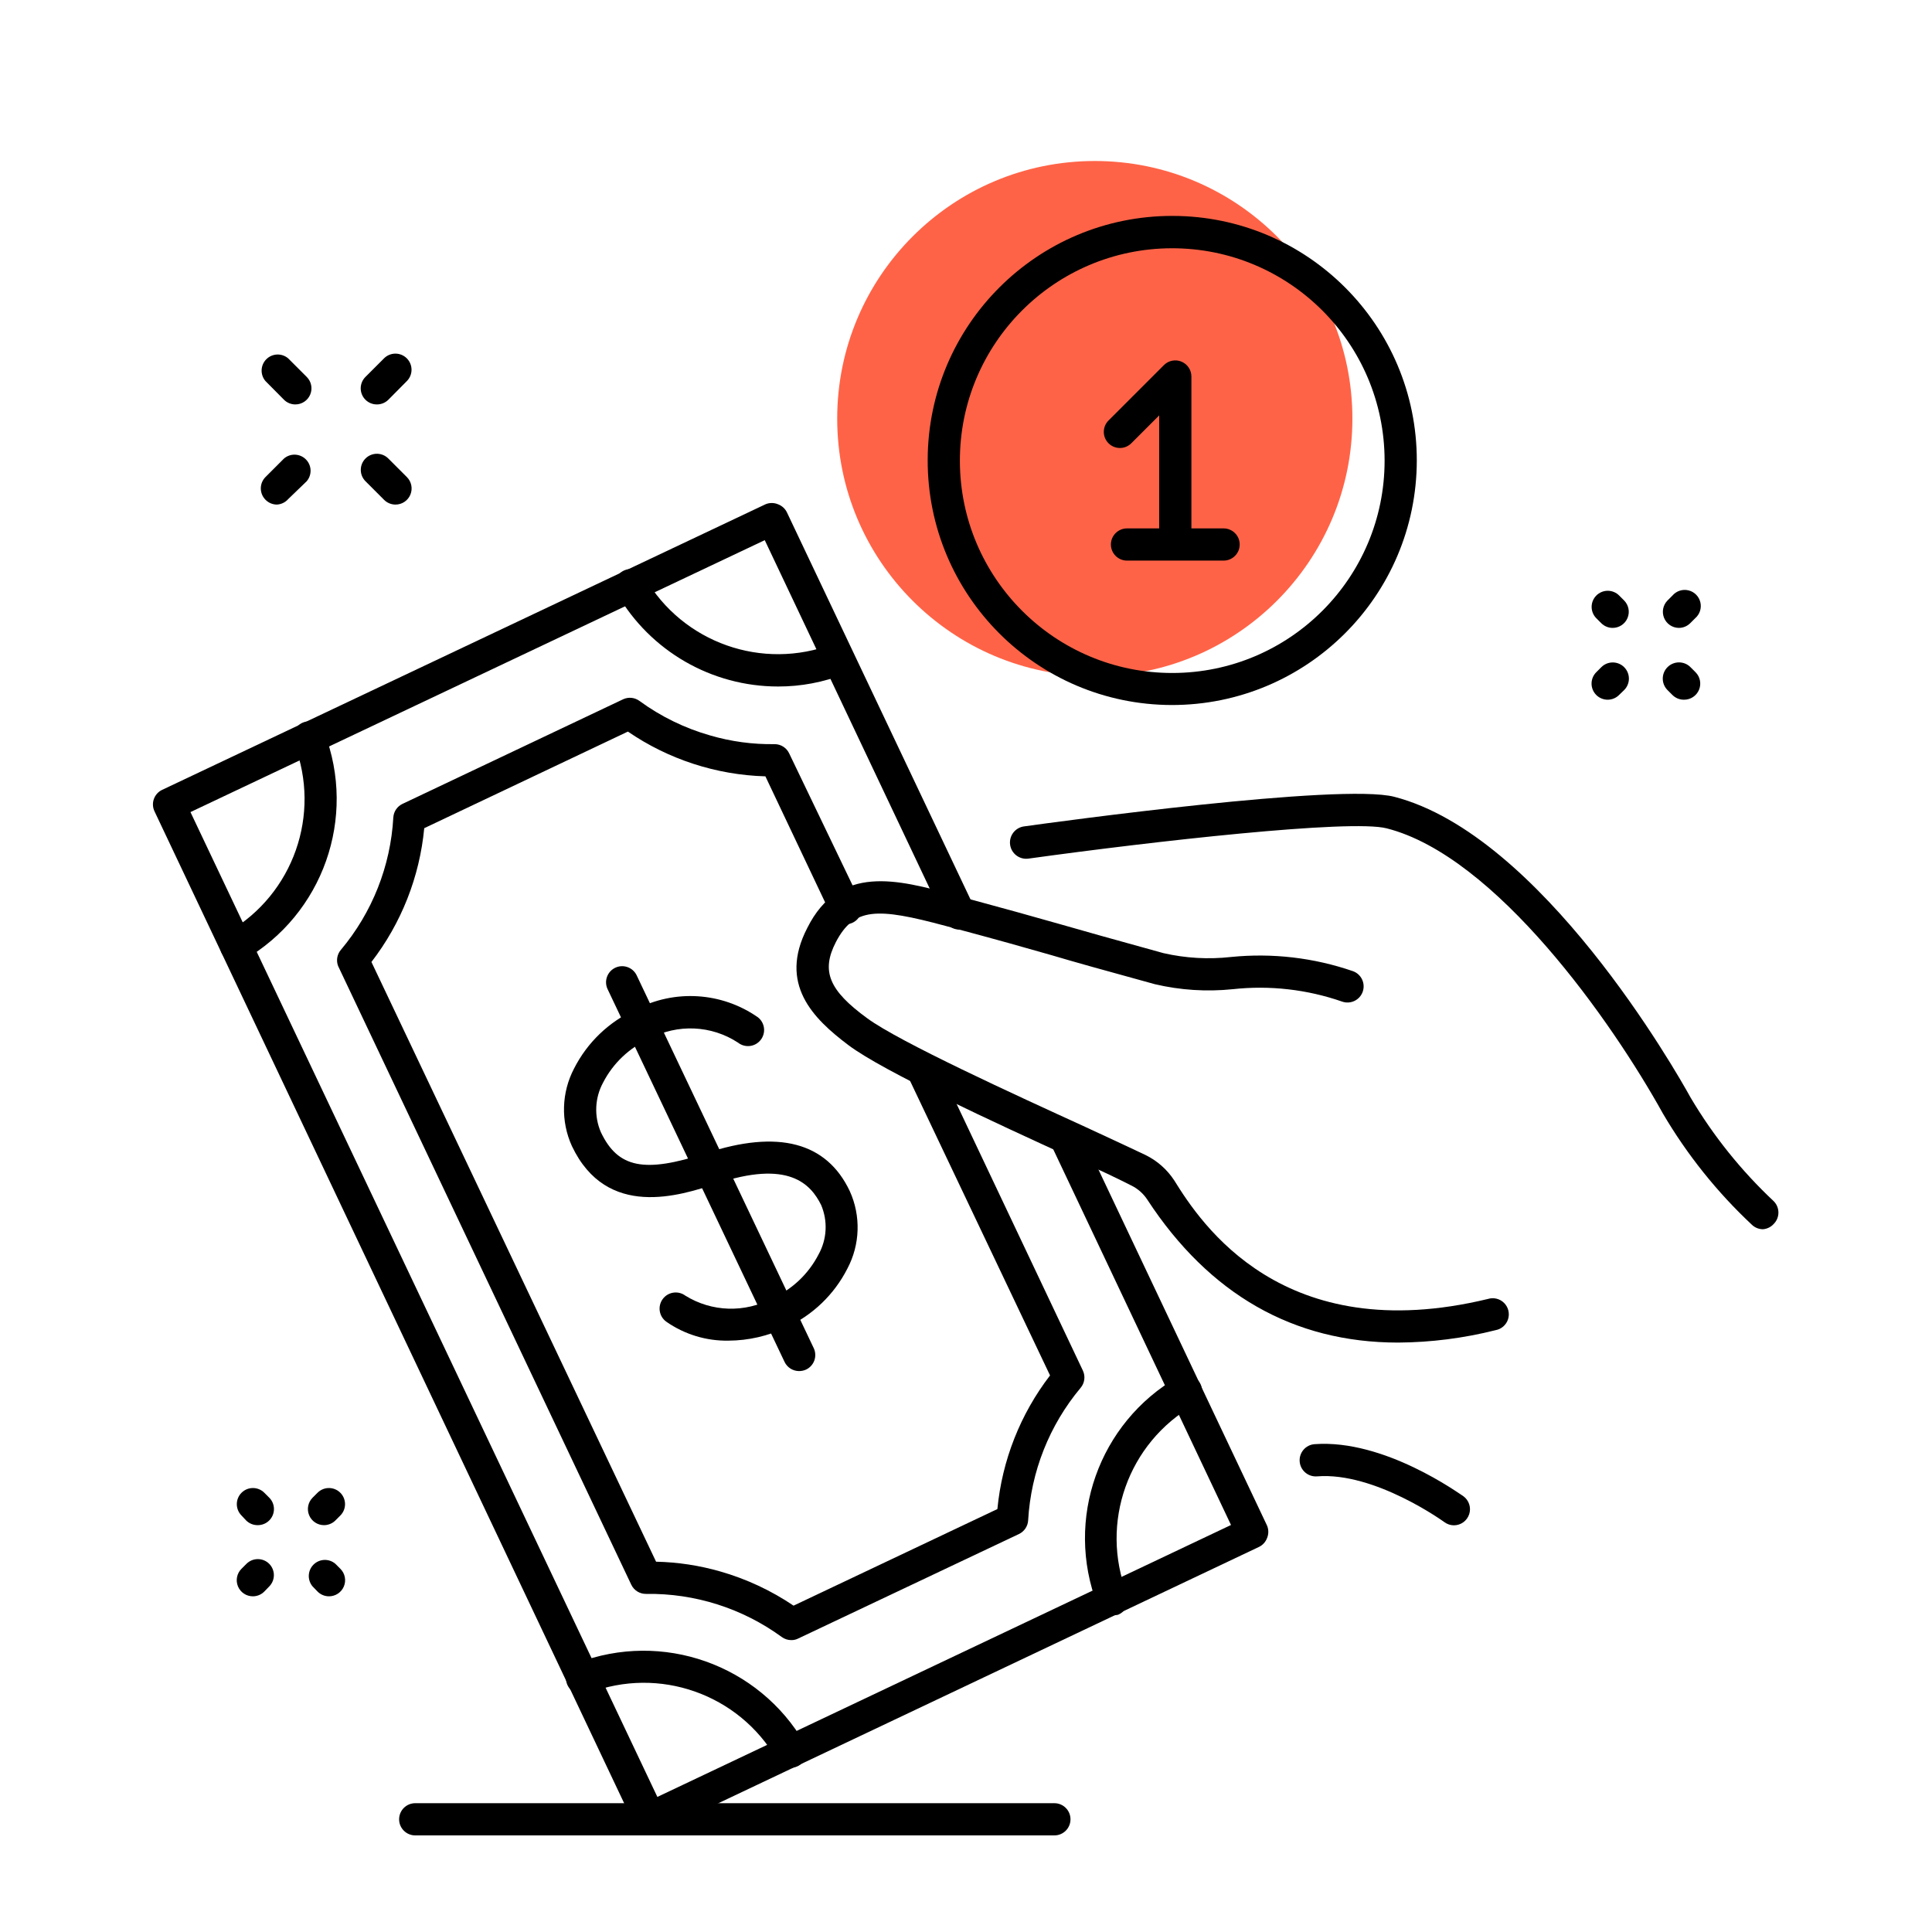
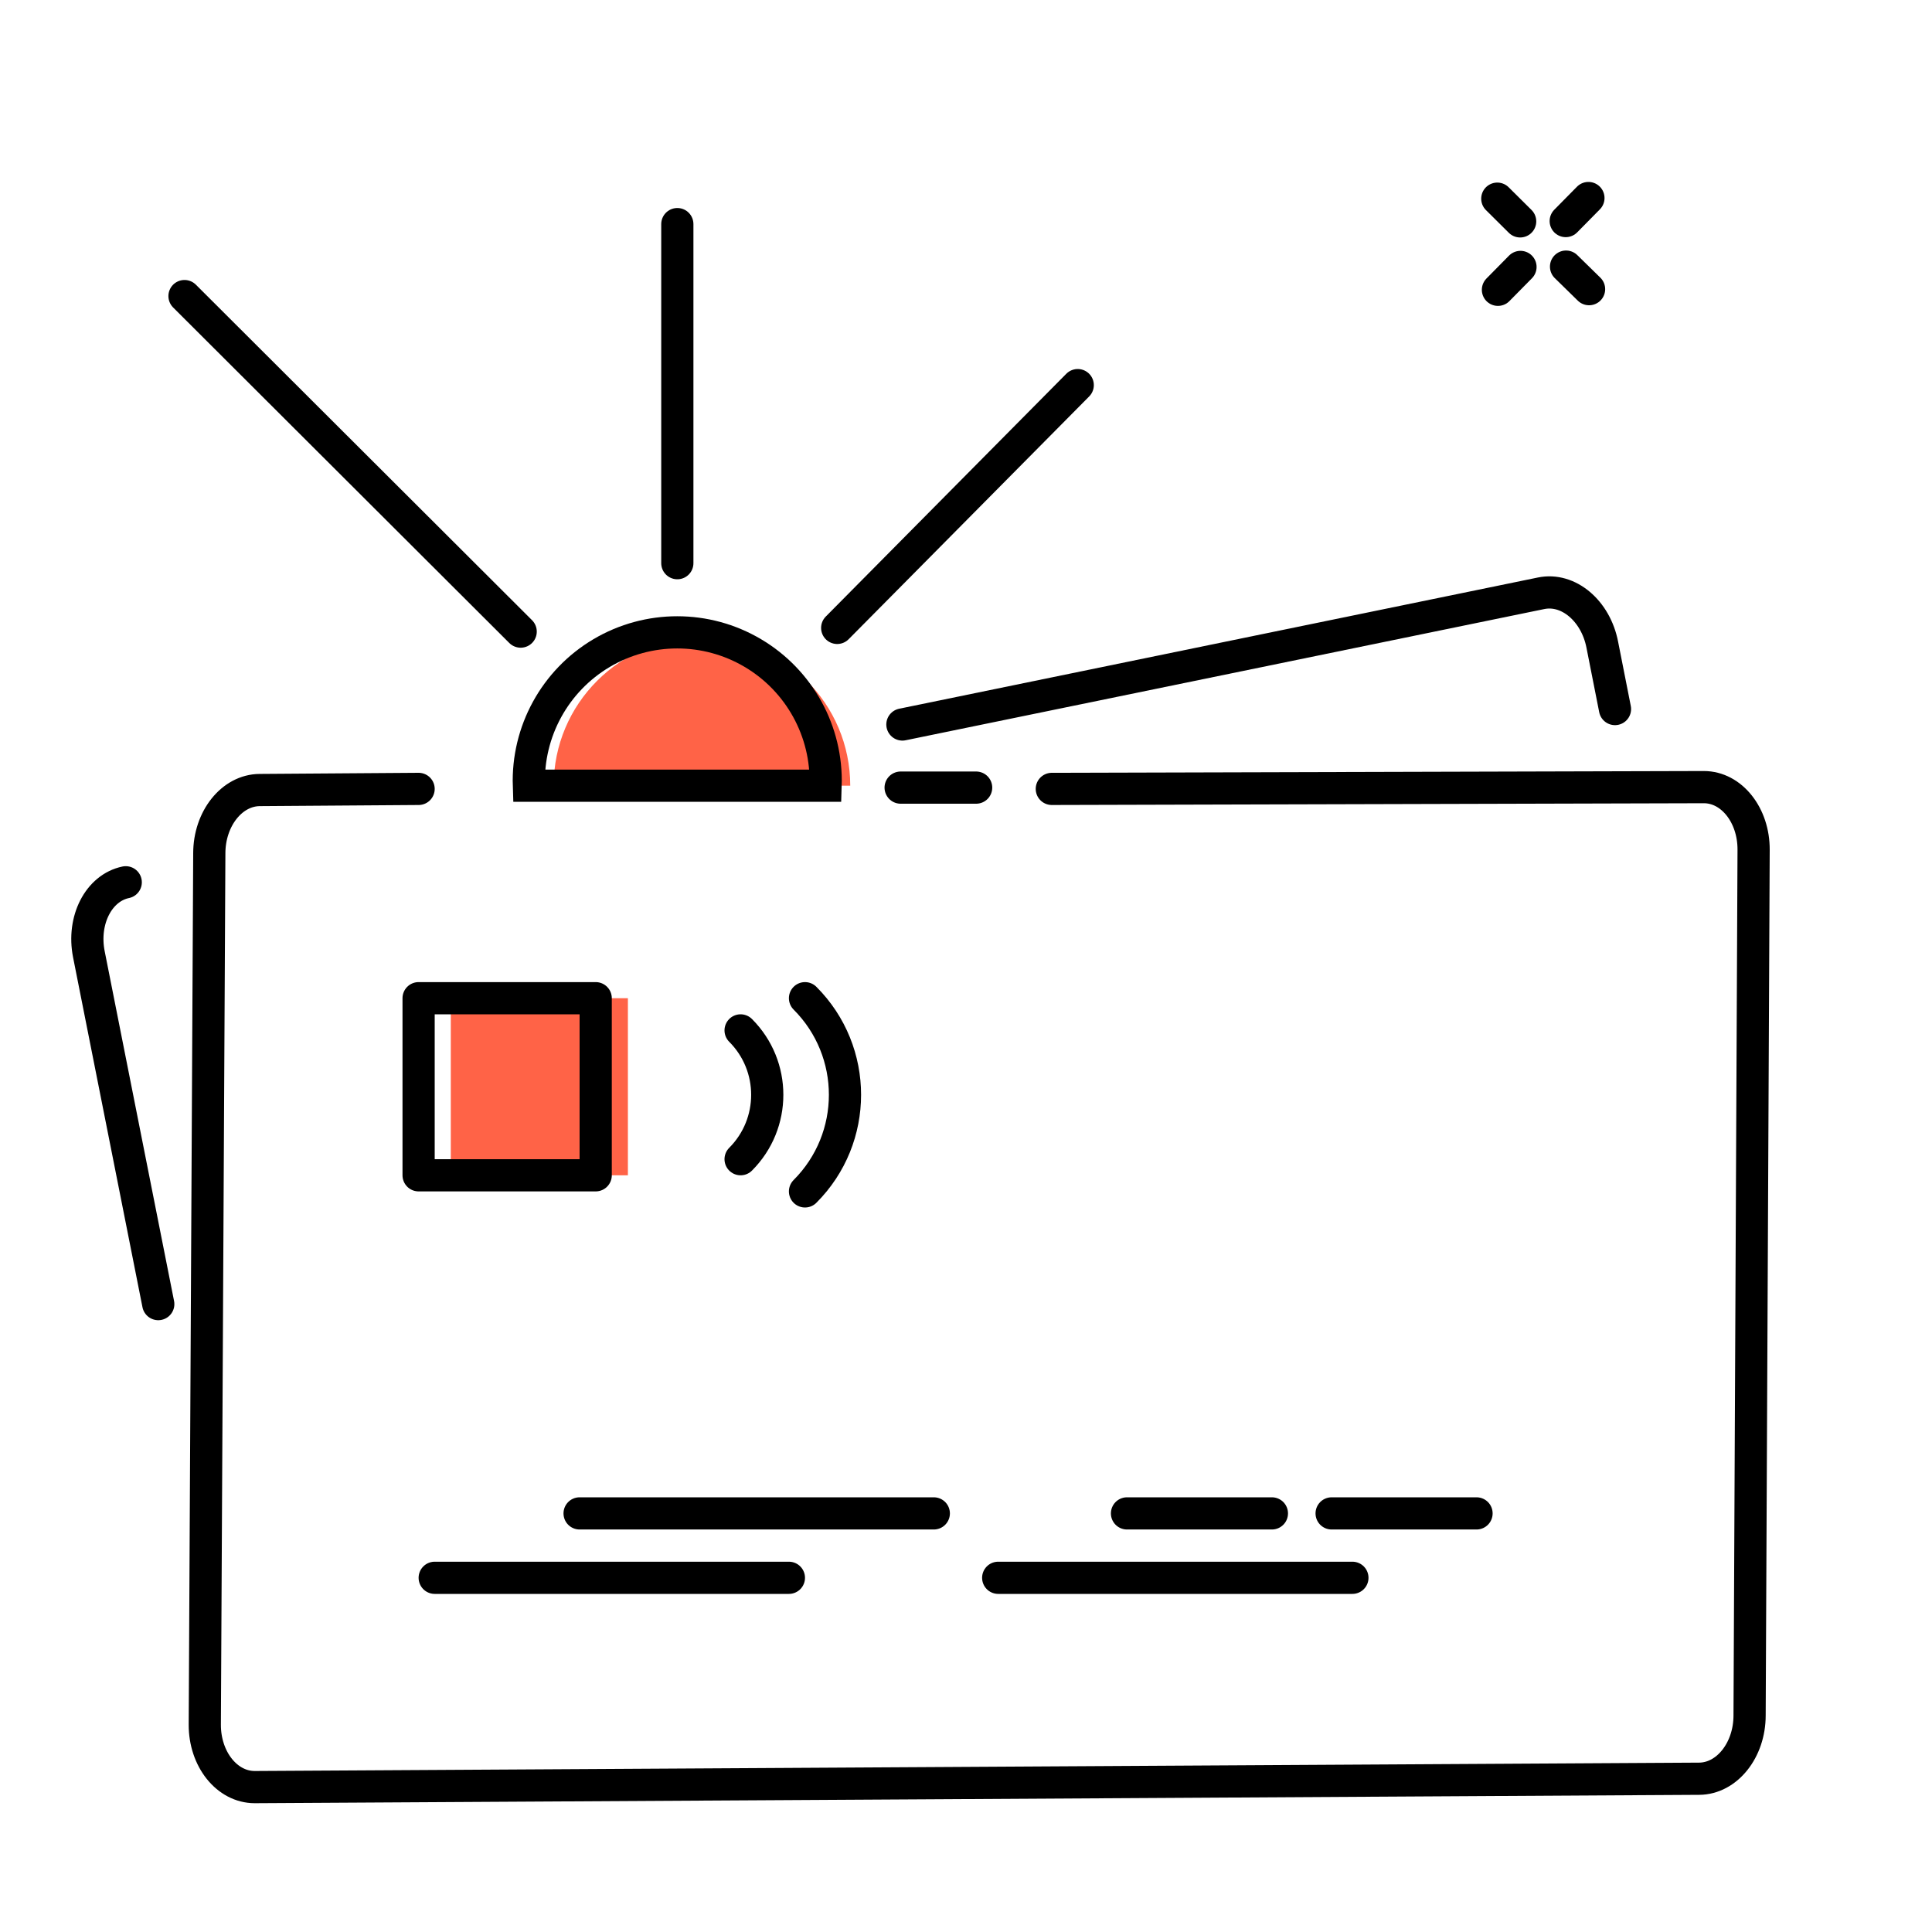
<svg xmlns="http://www.w3.org/2000/svg" viewBox="0 0 120 120">
-   <circle cx="68" cy="26" r="16" style="fill:tomato" />
-   <path d="M109.5,76.35a1,1,0,0,1-.7-.29,30.89,30.89,0,0,1-5.51-6.89c-3.19-5.76-10.4-16-17.16-17.72-2.25-.58-14.54.81-22.25,1.88a1,1,0,1,1-.28-2c2-.28,19.67-2.7,23-1.84,9.13,2.36,17.48,17,18.41,18.69a29.29,29.29,0,0,0,5.16,6.43,1,1,0,0,1,0,1.41A1,1,0,0,1,109.5,76.35Z" />
-   <path d="M86.84,83.39c-6.5,0-11.73-3-15.58-8.88a2.5,2.5,0,0,0-1-.88c-.69-.35-2-1-3.7-1.72-4.65-2.13-11.68-5.35-13.87-7s-4.35-3.79-2.55-7.27c2-4,5.64-3,9.11-2.06s4.93,1.35,6.62,1.83c1.46.42,3.09.88,6.39,1.79a12.55,12.55,0,0,0,4.2.24,17.76,17.76,0,0,1,7.57.88,1,1,0,0,1-.67,1.89,15.56,15.56,0,0,0-6.79-.77,14.6,14.6,0,0,1-4.84-.31c-3.31-.91-5-1.38-6.41-1.8-1.68-.48-3.11-.89-6.59-1.82-4.27-1.15-5.68-1.15-6.81,1-.93,1.8-.44,3,1.95,4.74,2,1.47,9.22,4.77,13.53,6.74,1.68.77,3,1.4,3.75,1.75a4.5,4.5,0,0,1,1.78,1.57C74.6,76,79.67,83.76,92.42,80.68a1,1,0,1,1,.47,1.94A25.4,25.4,0,0,1,86.84,83.39Z" />
-   <path d="M90.3,94.74a1,1,0,0,1-.59-.2S85.4,91.41,81.8,91.7a1,1,0,0,1-.15-2c4.35-.32,9,3.09,9.24,3.23a1,1,0,0,1-.59,1.81Z" />
-   <path d="M40.32,113.94a1,1,0,0,1-.91-.58L9.6,50.4a1,1,0,0,1,.47-1.34L47.55,31.32a1,1,0,0,1,.77,0,1,1,0,0,1,.56.51L60.5,56.33a1,1,0,0,1-1.81.85L47.5,33.55,11.83,50.44l29,61.17L76.46,94.72,65.26,71.05a1,1,0,1,1,1.81-.85L78.7,94.76a1,1,0,0,1,0,.77,1,1,0,0,1-.52.56L40.74,113.84A.9.9,0,0,1,40.32,113.94Z" />
-   <path d="M45.25,83.27a6.55,6.55,0,0,1-3.87-1.18,1,1,0,0,1,1.18-1.62,5.39,5.39,0,0,0,5.41.17,6,6,0,0,0,2.87-2.72A3.5,3.5,0,0,0,51,74.84C50.36,73.56,49,72,44.46,73.53c-2.2.72-6.77,2.23-8.94-2.35a5.49,5.49,0,0,1,.14-4.82,8,8,0,0,1,3.81-3.65,7.32,7.32,0,0,1,7.61.48,1,1,0,0,1,.16,1.41,1,1,0,0,1-1.4.16,5.39,5.39,0,0,0-5.51-.24,6,6,0,0,0-2.87,2.72,3.53,3.53,0,0,0-.14,3.08c1.06,2.23,2.7,2.56,6.52,1.31,4.49-1.48,7.5-.69,8.94,2.35a5.46,5.46,0,0,1-.15,4.82,8,8,0,0,1-3.81,3.65A8.37,8.37,0,0,1,45.25,83.27Z" />
-   <path d="M49.63,85.16a1,1,0,0,1-.9-.57l-11-23.17a1,1,0,0,1,1.81-.85l11,23.16a1,1,0,0,1-.48,1.34A1.07,1.07,0,0,1,49.63,85.16Z" />
-   <path d="M49.15,101.87a1,1,0,0,1-.59-.19A13.94,13.94,0,0,0,40.13,99a1,1,0,0,1-.92-.57L21,60A1,1,0,0,1,21.17,59a14,14,0,0,0,3.26-8.23,1,1,0,0,1,.57-.84l13.71-6.5a1,1,0,0,1,1,.1,13.86,13.86,0,0,0,4.4,2.15,13.49,13.49,0,0,0,4,.54,1,1,0,0,1,.91.58L53.44,56a1,1,0,0,1-1.81.85l-4.09-8.63A15.93,15.93,0,0,1,39,45.44l-12.65,6a16.08,16.08,0,0,1-3.28,8.31L40.75,97a15.64,15.64,0,0,1,4,.61,16,16,0,0,1,4.54,2.12l12.66-6a16.15,16.15,0,0,1,3.27-8.3L56.39,66.85A1,1,0,0,1,58.2,66l9.06,19.13a1,1,0,0,1-.14,1.07,14.08,14.08,0,0,0-3.26,8.23,1,1,0,0,1-.57.85l-13.71,6.49A.91.91,0,0,1,49.15,101.87Z" />
-   <path d="M49.11,109.77a1,1,0,0,1-.87-.5,9.54,9.54,0,0,0-11.68-4.11,1,1,0,1,1-.73-1.86,11.56,11.56,0,0,1,14.15,5,1,1,0,0,1-.87,1.5Z" />
-   <path d="M14.66,59.76a1,1,0,0,1-.86-.5,1,1,0,0,1,.37-1.37,9.55,9.55,0,0,0,4.11-11.68,1,1,0,1,1,1.86-.73,11.55,11.55,0,0,1-5,14.15A1,1,0,0,1,14.66,59.76Z" />
-   <path d="M69.09,100.32a1,1,0,0,1-.93-.64,11.56,11.56,0,0,1,5-14.15,1,1,0,1,1,1,1.74A9.54,9.54,0,0,0,70,99a1,1,0,0,1-.57,1.3A1.15,1.15,0,0,1,69.09,100.32Z" />
-   <path d="M48.33,42.64a11.56,11.56,0,0,1-10-5.76,1,1,0,1,1,1.73-1A9.56,9.56,0,0,0,51.74,40a1,1,0,0,1,.72,1.86A11.21,11.21,0,0,1,48.33,42.64Z" />
-   <path d="M72.77,43.79A15.19,15.19,0,1,1,88,28.6,15.21,15.21,0,0,1,72.77,43.79Zm0-28.37A13.19,13.19,0,1,0,86,28.6,13.2,13.2,0,0,0,72.77,15.42Z" />
-   <path d="M73,34.57a1,1,0,0,1-1-1V25.8l-1.73,1.73a1,1,0,0,1-1.42,0,1,1,0,0,1,0-1.41l3.44-3.44a1,1,0,0,1,1.09-.22,1,1,0,0,1,.62.93V33.57A1,1,0,0,1,73,34.57Z" />
-   <path d="M76,34.82H70a1,1,0,0,1,0-2h6a1,1,0,0,1,0,2Z" />
-   <path d="M17.19,31.34a1,1,0,0,1-.7-.3,1,1,0,0,1,0-1.41l1.15-1.15a1,1,0,0,1,1.41,1.41L17.9,31A1,1,0,0,1,17.19,31.34Z" />
-   <path d="M23.41,25.12a1,1,0,0,1-.71-.29,1,1,0,0,1,0-1.42l1.15-1.15a1,1,0,0,1,1.42,0,1,1,0,0,1,0,1.41l-1.15,1.16A1,1,0,0,1,23.41,25.12Z" />
-   <path d="M24.56,31.34a1,1,0,0,1-.71-.3L22.7,29.89a1,1,0,0,1,0-1.41,1,1,0,0,1,1.42,0l1.15,1.15a1,1,0,0,1-.71,1.71Z" />
-   <path d="M18.34,25.12a1,1,0,0,1-.7-.29l-1.15-1.16a1,1,0,0,1,1.41-1.41l1.15,1.15a1,1,0,0,1-.71,1.71Z" />
-   <path d="M100.17,39a1,1,0,0,1-.71-.29l-.31-.31a1,1,0,0,1,0-1.41,1,1,0,0,1,1.42,0l.31.31a1,1,0,0,1-.71,1.7Z" />
-   <path d="M104.58,43.46a1,1,0,0,1-.7-.29l-.31-.31A1,1,0,1,1,105,41.44l.31.31a1,1,0,0,1-.71,1.71Z" />
-   <path d="M99.86,43.46a1,1,0,0,1-.71-.29,1,1,0,0,1,0-1.42l.31-.31a1,1,0,0,1,1.42,1.42l-.31.3A1,1,0,0,1,99.86,43.46Z" />
-   <path d="M104.27,39a1,1,0,0,1-.7-1.7l.31-.31a1,1,0,1,1,1.41,1.41l-.31.31A1,1,0,0,1,104.27,39Z" />
-   <path d="M16,94.73a1,1,0,0,1-.71-.29L15,94.13a1,1,0,1,1,1.42-1.41l.3.3a1,1,0,0,1,0,1.42A1,1,0,0,1,16,94.73Z" />
-   <path d="M20.43,99.15a1,1,0,0,1-.71-.3l-.3-.31a1,1,0,0,1,1.41-1.41l.31.31a1,1,0,0,1-.71,1.71Z" />
-   <path d="M15.71,99.15A1,1,0,0,1,15,97.44l.31-.31a1,1,0,0,1,1.41,0,1,1,0,0,1,0,1.41l-.3.31A1,1,0,0,1,15.71,99.15Z" />
-   <path d="M20.12,94.73a1,1,0,0,1-.7-1.71l.3-.3a1,1,0,0,1,1.42,1.41l-.31.31A1,1,0,0,1,20.12,94.73Z" />
-   <path d="M65.49,114H25.79a1,1,0,1,1,0-2h39.7a1,1,0,1,1,0,2Z" />
+   <rect x="28" y="62" width="11" height="11" style="fill:tomato" />
+   <path d="M34.39,48.8a9.21,9.21,0,1,1,18.42,0" style="fill:tomato" />
+   <path d="M32.85,48.8a9.22,9.22,0,1,1,18.43,0Z" style="fill:none;stroke:#000;stroke-miterlimit:10;stroke-width:2px" />
+   <line x1="42.07" y1="13.92" x2="42.07" y2="34.98" style="fill:none;stroke:#000;stroke-linecap:round;stroke-linejoin:round;stroke-width:2px" />
+   <line x1="60.63" y1="48.92" x2="55.94" y2="48.92" style="fill:none;stroke:#000;stroke-linecap:round;stroke-linejoin:round;stroke-width:2px" />
+   <path d="M65.33,49l40.5-.11c1.72,0,3.1,1.74,3.09,3.89l-.25,53.77c0,2.16-1.41,3.92-3.13,3.93L15.82,111c-1.72,0-3.11-1.73-3.1-3.89L13,53c0-2.16,1.41-3.92,3.13-3.93L26,49" style="fill:none;stroke:#000;stroke-linecap:round;stroke-linejoin:round;stroke-width:2px" />
+   <line x1="11.46" y1="18.39" x2="32.34" y2="39.23" style="fill:none;stroke:#000;stroke-linecap:round;stroke-linejoin:round;stroke-width:2px" />
+   <line x1="66.94" y1="23.92" x2="52" y2="39" style="fill:none;stroke:#000;stroke-linecap:round;stroke-linejoin:round;stroke-width:2px" />
+   <path d="M9.83,81,5.52,59.27c-.42-2.12.61-4.12,2.29-4.47" style="fill:none;stroke:#000;stroke-linecap:round;stroke-linejoin:round;stroke-width:2px" />
+   <path d="M56.05,45l39.67-8.15c1.69-.35,3.39,1.08,3.8,3.19l.79,4" style="fill:none;stroke:#000;stroke-linecap:round;stroke-linejoin:round;stroke-width:2px" />
+   <rect x="26" y="62" width="11" height="11" style="fill:none;stroke:#000;stroke-linecap:round;stroke-linejoin:round;stroke-width:2px" />
+   <path d="M50,62h0a8.49,8.49,0,0,1,0,12h0" style="fill:none;stroke:#000;stroke-linecap:round;stroke-linejoin:round;stroke-width:2px" />
+   <path d="M46,64h0a5.66,5.66,0,0,1,0,8h0" style="fill:none;stroke:#000;stroke-linecap:round;stroke-linejoin:round;stroke-width:2px" />
+   <line x1="27" y1="98" x2="49" y2="98" style="fill:none;stroke:#000;stroke-linecap:round;stroke-linejoin:round;stroke-width:2px" />
+   <line x1="62" y1="98" x2="84" y2="98" style="fill:none;stroke:#000;stroke-linecap:round;stroke-linejoin:round;stroke-width:2px" />
+   <line x1="36" y1="94" x2="58" y2="94" style="fill:none;stroke:#000;stroke-linecap:round;stroke-linejoin:round;stroke-width:2px" />
+   <line x1="70" y1="94" x2="79" y2="94" style="fill:none;stroke:#000;stroke-linecap:round;stroke-linejoin:round;stroke-width:2px" />
+   <line x1="82.71" y1="94" x2="91.71" y2="94" style="fill:none;stroke:#000;stroke-linecap:round;stroke-linejoin:round;stroke-width:2px" />
+   <line x1="94.42" y1="13.75" x2="93" y2="12.34" style="fill:none;stroke:#000;stroke-linecap:round;stroke-linejoin:round;stroke-width:2px" />
+   <line x1="98.7" y1="17.96" x2="97.27" y2="16.56" style="fill:none;stroke:#000;stroke-linecap:round;stroke-linejoin:round;stroke-width:2px" />
+   <line x1="97.25" y1="13.73" x2="98.66" y2="12.3" style="fill:none;stroke:#000;stroke-linecap:round;stroke-linejoin:round;stroke-width:2px" />
+   <line x1="93.04" y1="18" x2="94.44" y2="16.58" style="fill:none;stroke:#000;stroke-linecap:round;stroke-linejoin:round;stroke-width:2px" />
</svg>
